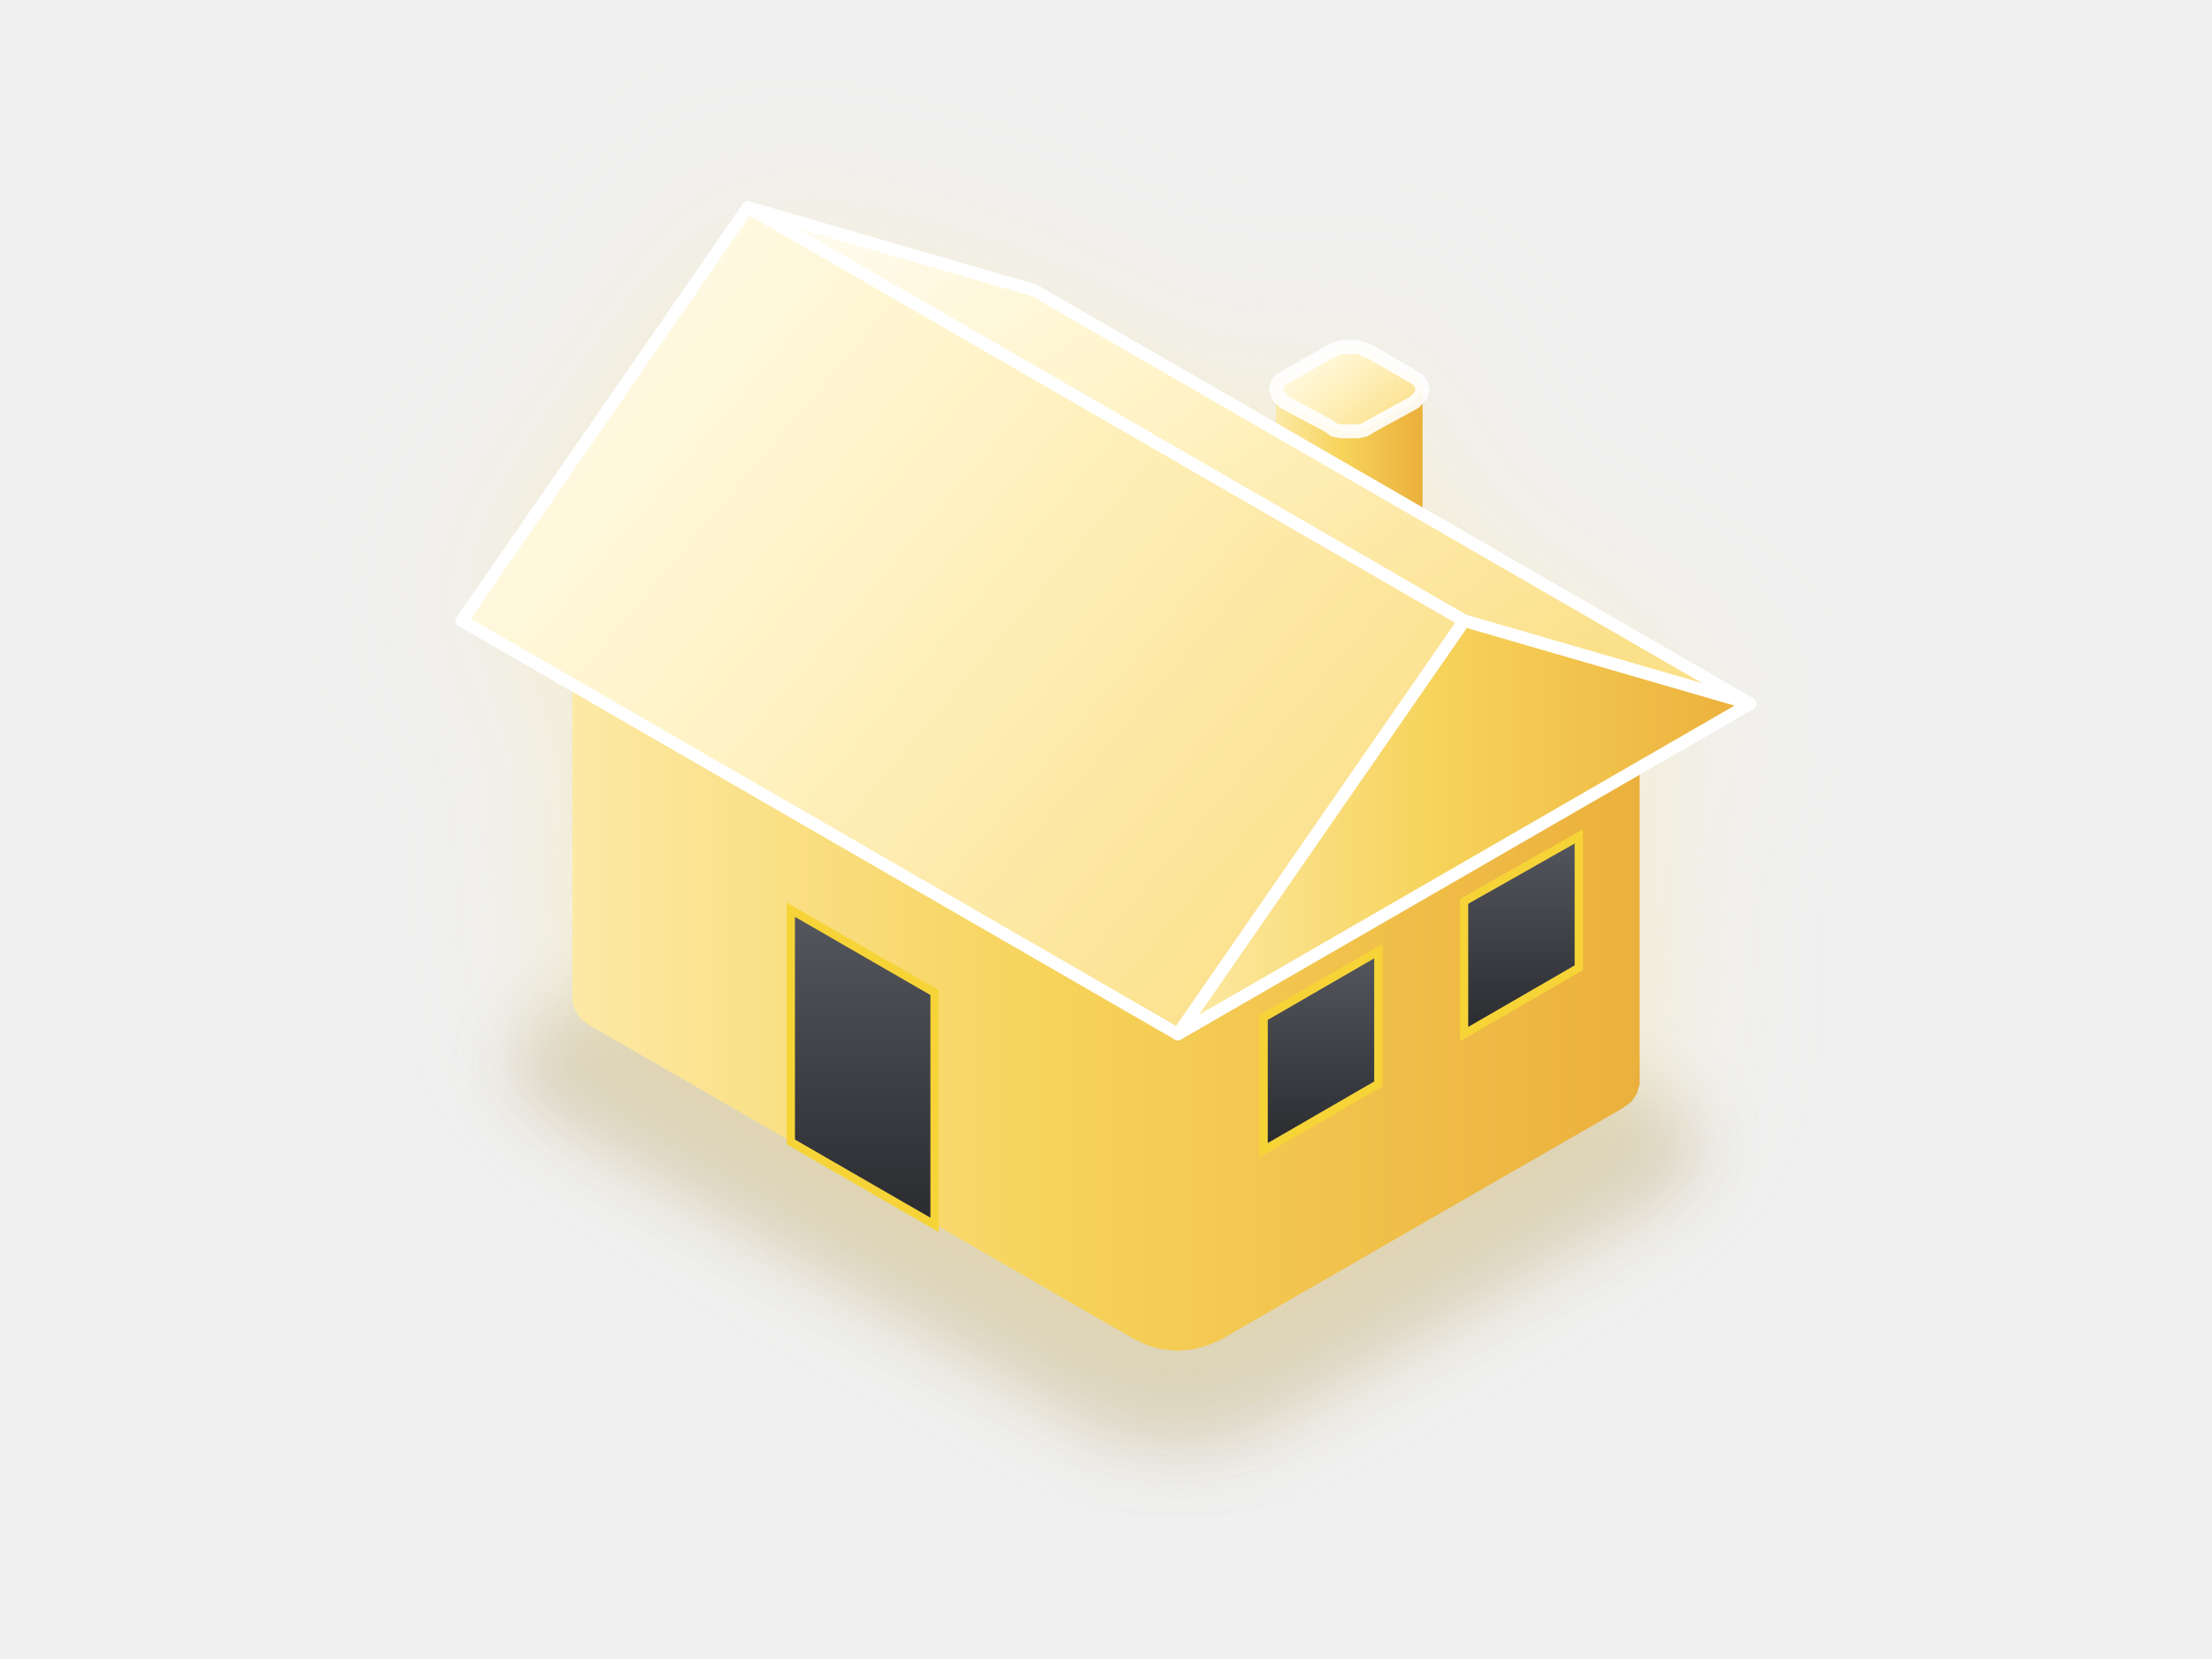
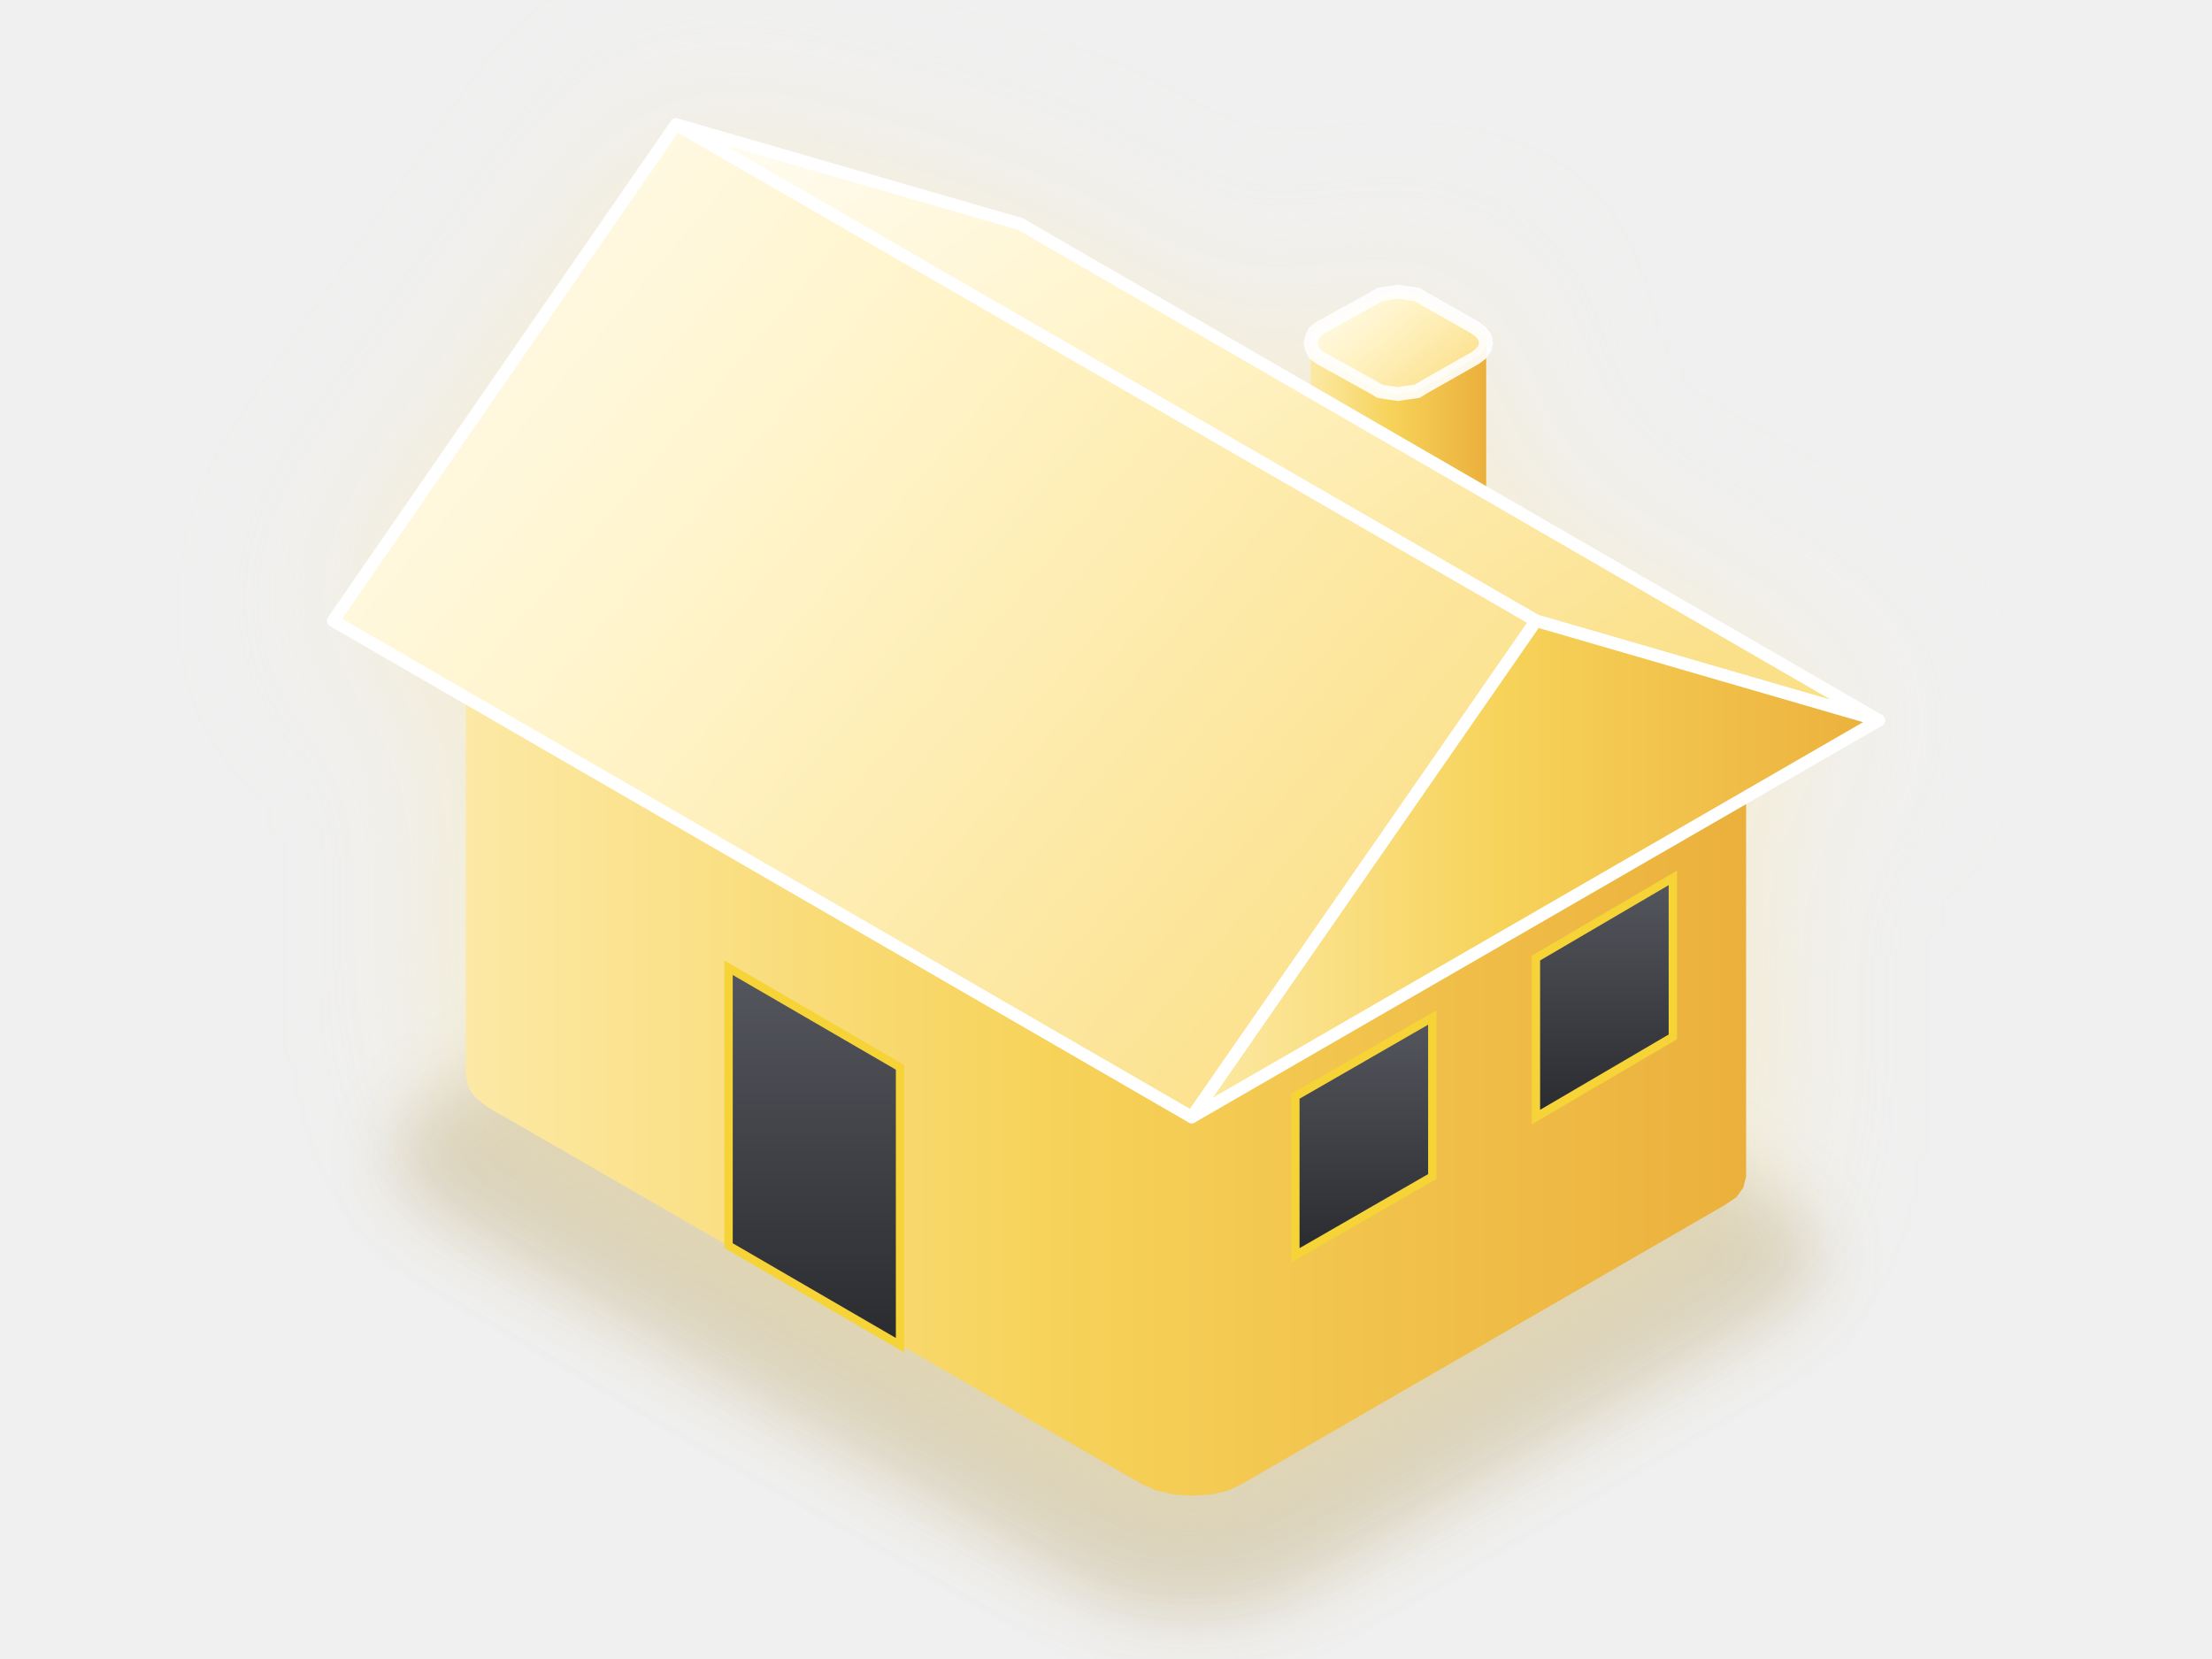
- <svg xmlns="http://www.w3.org/2000/svg" class="ii-home" width="240" height="180" viewBox="0 0 160 120" fill="none" aria-hidden="true">
-   <style>.ii-home *{transform-box:fill-box}.ii-home .obj{animation:ii-rise .6s cubic-bezier(.05,.7,.1,1) both;transition:translate .4s cubic-bezier(.05,.7,.1,1)}.ii-home .pt{animation:ii-drop .55s cubic-bezier(.05,.7,.1,1) .2s both}.ii-home .gw{opacity:.4;animation:ii-breathe 4s cubic-bezier(.45,0,.55,1) 1s infinite;transition:opacity .35s}.ii-home .sh{transform-origin:40% 40%;animation:ii-in .6s ease-out both;transition:transform .4s cubic-bezier(.05,.7,.1,1),opacity .4s}.ii-home .sn{translate:-60px 0;animation:ii-sheen 1.2s cubic-bezier(.05,.7,.1,1) .45s both}.ii-home .win{transition:fill .4s ease-out}:is(.ml-protect:hover,.ml-protect:focus-visible) .ii-home .obj{translate:0 -5px}:is(.ml-protect:hover,.ml-protect:focus-visible) .ii-home .sh{transform:scale(.92);opacity:.14}:is(.ml-protect:hover,.ml-protect:focus-visible) .ii-home .gw{opacity:.8;animation:none}:is(.ml-protect:hover,.ml-protect:focus-visible) .ii-home .sn{animation:ii-sheen 1.2s cubic-bezier(.05,.7,.1,1) both}:is(.ml-protect:hover,.ml-protect:focus-visible) .ii-home .win{fill:#FFE79A}@keyframes ii-rise{from{opacity:0;transform:translateY(10px)}}@keyframes ii-drop{from{opacity:0;transform:translateY(-8px)}}@keyframes ii-in{from{opacity:0}}@keyframes ii-breathe{50%{opacity:.65}}@keyframes ii-sheen{from{translate:-60px 0}to{translate:220px 0}}@media (prefers-reduced-motion:reduce){.ii-home *{animation:none!important;transition:none!important}}</style>
+ <svg xmlns="http://www.w3.org/2000/svg" class="ii-home" width="240" height="180" viewBox="0 0 160 120" fill="none" style="overflow:visible" aria-hidden="true">
+   <style>.ii-home *{transform-box:fill-box}.ii-home .obj{animation:ii-rise .6s cubic-bezier(.05,.7,.1,1) both;transition:translate .4s cubic-bezier(.05,.7,.1,1)}.ii-home .pt{animation:ii-drop .55s cubic-bezier(.05,.7,.1,1) .2s both}.ii-home .gw{opacity:.4;animation:ii-breathe 4s cubic-bezier(.45,0,.55,1) 1s infinite;transition:opacity .35s}.ii-home .sh{transform-origin:40% 40%;animation:ii-in .6s ease-out both;transition:transform .4s cubic-bezier(.05,.7,.1,1),opacity .4s}.ii-home .sn{translate:-60px 0;animation:ii-sheen 1.2s cubic-bezier(.05,.7,.1,1) .45s both}.ii-home .win{transition:fill .4s ease-out}.ii-home .hl{opacity:0;transition:opacity .45s ease-out}:is(.ml-protect:hover,.ml-protect:focus-visible) .ii-home .hl{opacity:.9}:is(.ml-protect:hover,.ml-protect:focus-visible) .ii-home .obj{translate:0 -5px}:is(.ml-protect:hover,.ml-protect:focus-visible) .ii-home .sh{transform:scale(.92);opacity:.14}:is(.ml-protect:hover,.ml-protect:focus-visible) .ii-home .gw{opacity:1;animation:none}:is(.ml-protect:hover,.ml-protect:focus-visible) .ii-home .sn{animation:ii-sheen 1.2s cubic-bezier(.05,.7,.1,1) both}:is(.ml-protect:hover,.ml-protect:focus-visible) .ii-home .win{fill:#FFE79A}@keyframes ii-rise{from{opacity:0;transform:translateY(10px)}}@keyframes ii-drop{from{opacity:0;transform:translateY(-8px)}}@keyframes ii-in{from{opacity:0}}@keyframes ii-breathe{50%{opacity:.65}}@keyframes ii-sheen{from{translate:-60px 0}to{translate:220px 0}}@media (prefers-reduced-motion:reduce){.ii-home *{animation:none!important;transition:none!important}}</style>
  <defs>
    <linearGradient id="ii-home-t" x1="0" y1="0" x2="1" y2=".7">
      <stop offset="0" stop-color="#FFFDF5" />
      <stop offset=".5" stop-color="#FFF2C2" />
      <stop offset="1" stop-color="#FBE08A" />
    </linearGradient>
    <linearGradient id="ii-home-s" x1="0" y1="0" x2="1" y2="0">
      <stop offset="0" stop-color="#FCE9A6" />
      <stop offset=".45" stop-color="#F7D35A" />
      <stop offset="1" stop-color="#EBB03C" />
    </linearGradient>
    <linearGradient id="ii-home-g" x1="0" y1="0" x2="0" y2="1">
      <stop offset="0" stop-color="#55575E" />
      <stop offset="1" stop-color="#2A2B2F" />
    </linearGradient>
    <linearGradient id="ii-home-h" x1="0" y1="0" x2="1" y2="0">
      <stop offset="0" stop-color="#fff" stop-opacity="0" />
      <stop offset=".5" stop-color="#fff" stop-opacity=".8" />
      <stop offset="1" stop-color="#fff" stop-opacity="0" />
    </linearGradient>
    <filter id="ii-home-b" x="-50%" y="-50%" width="200%" height="200%">
      <feGaussianBlur stdDeviation="6" />
    </filter>
+     <filter id="ii-home-hb" x="-80%" y="-80%" width="260%" height="260%">
+       <feGaussianBlur stdDeviation="14" />
+     </filter>
    <filter id="ii-home-sb" x="-30%" y="-30%" width="160%" height="160%">
      <feGaussianBlur stdDeviation="2.4" />
    </filter>
  </defs>
-   <path class="sh" d="M91.4 103.5 L89.6 104.3 L87.5 104.8 L85.2 105.0 L82.9 104.8 L80.8 104.3 L79.0 103.5 L39.6 80.8 L38.2 79.7 L37.3 78.5 L37.0 77.2 L37.3 75.9 L38.2 74.7 L39.6 73.6 L68.6 56.9 L70.4 56.1 L72.5 55.6 L74.8 55.4 L77.1 55.6 L79.2 56.1 L81.0 56.9 L120.4 79.6 L121.8 80.6 L122.7 81.9 L123.0 83.2 L122.7 84.5 L121.8 85.7 L120.4 86.8 Z" fill="#8A6A12" opacity=".22" filter="url(#ii-home-sb)" />
+   <path class="sh" d="M93.7 115.2 L91.5 116.2 L88.9 116.8 L86.2 117.0 L83.5 116.8 L80.9 116.2 L78.8 115.2 L31.5 87.9 L29.8 86.7 L28.8 85.2 L28.4 83.6 L28.8 82.1 L29.8 80.6 L31.5 79.3 L66.3 59.2 L68.5 58.3 L71.1 57.7 L73.8 57.5 L76.5 57.7 L79.1 58.3 L81.2 59.2 L128.5 86.5 L130.2 87.8 L131.2 89.2 L131.6 90.8 L131.2 92.4 L130.2 93.9 L128.5 95.1 Z" fill="#8A6A12" opacity=".22" filter="url(#ii-home-sb)" />
  <g class="obj">
+     <g class="hl" filter="url(#ii-home-hb)">
+       <g>
+         <path d="M33.7 43.4 L33.9 42.7 L34.4 41.9 L35.3 41.3 L70.1 21.2 L71.1 20.7 L72.4 20.4 L73.8 20.3 L75.1 20.4 L76.4 20.7 L77.5 21.2 L124.7 48.5 L125.6 49.1 L126.1 49.8 L126.3 50.6 L126.3 85.1 L126.1 85.9 L125.6 86.6 L124.7 87.2 L89.9 107.3 L88.9 107.8 L87.6 108.1 L86.2 108.2 L84.9 108.1 L83.6 107.8 L82.5 107.3 L35.3 80.1 L34.4 79.4 L33.9 78.7 L33.7 77.9 Z" fill="#FCE38A" />
+         <path d="M89.9 72.9 L88.9 73.4 L87.6 73.7 L86.2 73.8 L84.9 73.7 L83.6 73.4 L82.5 72.9 L35.3 45.6 L34.4 45.0 L33.9 44.2 L33.7 43.4 L33.9 42.7 L34.4 41.9 L35.3 41.3 L70.1 21.2 L71.1 20.7 L72.4 20.4 L73.8 20.3 L75.1 20.4 L76.4 20.7 L77.5 21.2 L124.7 48.5 L125.6 49.1 L126.1 49.8 L126.3 50.6 L126.1 51.4 L125.6 52.1 L124.7 52.8 Z" fill="#FCE38A" />
+         <path d="M89.9 72.9 L88.9 73.4 L87.6 73.7 L86.2 73.8 L84.9 73.7 L83.6 73.4 L82.5 72.9 L35.3 45.6 L34.4 45.0 L33.9 44.2 L33.7 43.4 L33.9 42.7 L34.4 41.9 L35.3 41.3 L70.1 21.2 L71.1 20.7 L72.4 20.4 L73.8 20.3 L75.1 20.4 L76.4 20.7 L77.5 21.2 L124.7 48.5 L125.6 49.1 L126.1 49.8 L126.3 50.6 L126.1 51.4 L125.6 52.1 L124.7 52.8 Z" stroke="#fff" stroke-width="1" opacity=".9" />
+       </g>
+       <path class="win" d="M52.7 70.0 L65.1 77.2 L65.1 97.3 L52.7 90.1 Z" fill="#FCE38A" stroke="#F6D438" stroke-width=".6" />
+       <path class="win" d="M121.0 63.5 L111.1 69.3 L111.1 80.8 L121.0 75.0 Z" fill="#FCE38A" stroke="#F6D438" stroke-width=".6" />
+       <path class="win" d="M103.6 73.6 L93.7 79.3 L93.7 90.8 L103.6 85.1 Z" fill="#FCE38A" stroke="#F6D438" stroke-width=".6" />
+       <g class="pt">
+         <g>
+           <path d="M94.8 24.8 L94.9 24.4 L95.1 24.0 L95.5 23.7 L99.3 21.6 L99.8 21.3 L100.4 21.2 L101.1 21.1 L101.8 21.2 L102.5 21.3 L103.0 21.6 L106.7 23.7 L107.1 24.0 L107.4 24.4 L107.5 24.8 L107.5 47.8 L107.4 48.1 L107.1 48.5 L106.7 48.8 L103.0 51.0 L102.5 51.2 L101.8 51.4 L101.1 51.4 L100.4 51.4 L99.8 51.2 L99.3 51.0 L95.5 48.8 L95.1 48.5 L94.9 48.1 L94.8 47.8 Z" fill="#FCE38A" />
+           <path d="M103.0 28.0 L102.5 28.3 L101.8 28.4 L101.1 28.5 L100.4 28.4 L99.8 28.3 L99.3 28.0 L95.5 25.9 L95.1 25.6 L94.9 25.2 L94.8 24.8 L94.9 24.4 L95.1 24.0 L95.5 23.7 L99.3 21.6 L99.8 21.3 L100.4 21.2 L101.1 21.1 L101.8 21.2 L102.5 21.3 L103.0 21.6 L106.7 23.7 L107.1 24.0 L107.4 24.4 L107.5 24.8 L107.4 25.2 L107.1 25.6 L106.7 25.9 Z" fill="#FCE38A" />
+           <path d="M103.0 28.0 L102.5 28.3 L101.8 28.4 L101.1 28.5 L100.4 28.4 L99.8 28.3 L99.3 28.0 L95.5 25.9 L95.1 25.6 L94.9 25.2 L94.8 24.8 L94.9 24.4 L95.1 24.0 L95.5 23.7 L99.3 21.6 L99.8 21.3 L100.4 21.2 L101.1 21.1 L101.8 21.2 L102.5 21.3 L103.0 21.6 L106.7 23.7 L107.1 24.0 L107.4 24.4 L107.5 24.8 L107.4 25.2 L107.1 25.6 L106.7 25.9 Z" stroke="#fff" stroke-width="1" opacity=".9" />
+         </g>
+         <path d="M73.8 16.2 L135.9 52.1 L111.1 44.9 L48.9 9.0 Z" fill="#FCE38A" stroke="#fff" stroke-width=".9" stroke-linejoin="round" />
+         <path d="M135.9 52.1 L86.2 80.8 L111.1 44.9 Z" fill="#FCE38A" stroke="#fff" stroke-width=".9" stroke-linejoin="round" />
+         <path d="M24.1 44.9 L86.2 80.8 L111.1 44.9 L48.9 9.0 Z" fill="#FCE38A" stroke="#fff" stroke-width=".9" stroke-linejoin="round" />
+       </g>
+     </g>
    <g class="gw" filter="url(#ii-home-b)">
      <g>
-         <path d="M41.4 43.7 L41.6 43.1 L42.0 42.4 L42.7 41.9 L71.7 25.2 L72.6 24.8 L73.7 24.5 L74.8 24.4 L76.0 24.5 L77.0 24.8 L77.9 25.2 L117.3 47.9 L118.0 48.4 L118.4 49.0 L118.6 49.7 L118.6 78.4 L118.4 79.1 L118.0 79.7 L117.3 80.2 L88.3 96.9 L87.4 97.3 L86.3 97.6 L85.2 97.7 L84.0 97.6 L83.0 97.3 L82.1 96.9 L42.7 74.2 L42.0 73.7 L41.6 73.1 L41.4 72.4 Z" fill="#FCE38A" />
-         <path d="M88.3 68.2 L87.4 68.6 L86.3 68.9 L85.2 69.0 L84.0 68.9 L83.0 68.6 L82.1 68.2 L42.7 45.5 L42.0 45.0 L41.6 44.4 L41.4 43.7 L41.6 43.1 L42.0 42.4 L42.7 41.9 L71.7 25.2 L72.6 24.8 L73.7 24.5 L74.8 24.4 L76.0 24.5 L77.0 24.8 L77.9 25.2 L117.3 47.9 L118.0 48.4 L118.4 49.0 L118.6 49.7 L118.4 50.3 L118.0 51.0 L117.3 51.5 Z" fill="#FCE38A" />
-         <path d="M88.3 68.2 L87.4 68.6 L86.3 68.9 L85.2 69.0 L84.0 68.9 L83.0 68.6 L82.1 68.2 L42.7 45.5 L42.0 45.0 L41.6 44.4 L41.4 43.7 L41.6 43.1 L42.0 42.4 L42.7 41.9 L71.7 25.2 L72.6 24.8 L73.7 24.5 L74.8 24.4 L76.0 24.5 L77.0 24.8 L77.9 25.2 L117.3 47.9 L118.0 48.4 L118.4 49.0 L118.6 49.7 L118.4 50.3 L118.0 51.0 L117.3 51.5 Z" stroke="#fff" stroke-width="1" opacity=".9" />
+         <path d="M33.7 43.4 L33.9 42.7 L34.4 41.9 L35.3 41.3 L70.1 21.2 L71.1 20.7 L72.4 20.4 L73.8 20.3 L75.1 20.4 L76.4 20.7 L77.5 21.2 L124.7 48.5 L125.6 49.1 L126.1 49.8 L126.3 50.6 L126.3 85.1 L126.1 85.9 L125.6 86.6 L124.7 87.2 L89.9 107.3 L88.9 107.8 L87.6 108.1 L86.2 108.2 L84.9 108.1 L83.6 107.8 L82.5 107.3 L35.3 80.1 L34.4 79.4 L33.9 78.7 L33.7 77.9 Z" fill="#FCE38A" />
+         <path d="M89.9 72.9 L88.9 73.4 L87.6 73.7 L86.2 73.8 L84.9 73.7 L83.6 73.4 L82.5 72.9 L35.3 45.6 L34.4 45.0 L33.9 44.2 L33.7 43.4 L33.9 42.7 L34.4 41.9 L35.3 41.3 L70.1 21.2 L71.1 20.7 L72.4 20.4 L73.8 20.3 L75.1 20.4 L76.4 20.7 L77.5 21.2 L124.7 48.5 L125.6 49.1 L126.1 49.8 L126.3 50.6 L126.1 51.4 L125.6 52.1 L124.7 52.8 Z" fill="#FCE38A" />
+         <path d="M89.9 72.9 L88.9 73.4 L87.6 73.7 L86.2 73.8 L84.9 73.7 L83.6 73.4 L82.5 72.9 L35.3 45.6 L34.4 45.0 L33.9 44.2 L33.7 43.4 L33.9 42.7 L34.4 41.9 L35.3 41.3 L70.1 21.2 L71.1 20.7 L72.4 20.4 L73.8 20.3 L75.1 20.4 L76.4 20.7 L77.5 21.2 L124.7 48.5 L125.6 49.1 L126.1 49.8 L126.3 50.6 L126.1 51.4 L125.6 52.1 L124.7 52.8 Z" stroke="#fff" stroke-width="1" opacity=".9" />
      </g>
-       <path class="win" d="M57.2 65.8 L67.6 71.8 L67.6 88.6 L57.2 82.6 Z" fill="#FCE38A" stroke="#F6D438" stroke-width=".6" />
-       <path class="win" d="M114.2 60.5 L105.9 65.2 L105.9 74.8 L114.2 70.0 Z" fill="#FCE38A" stroke="#F6D438" stroke-width=".6" />
-       <path class="win" d="M99.7 68.8 L91.4 73.6 L91.4 83.2 L99.7 78.4 Z" fill="#FCE38A" stroke="#F6D438" stroke-width=".6" />
+       <path class="win" d="M52.7 70.0 L65.1 77.2 L65.1 97.3 L52.7 90.1 Z" fill="#FCE38A" stroke="#F6D438" stroke-width=".6" />
+       <path class="win" d="M121.0 63.5 L111.1 69.3 L111.1 80.8 L121.0 75.0 Z" fill="#FCE38A" stroke="#F6D438" stroke-width=".6" />
+       <path class="win" d="M103.6 73.6 L93.7 79.3 L93.7 90.8 L103.6 85.1 Z" fill="#FCE38A" stroke="#F6D438" stroke-width=".6" />
      <g class="pt">
        <g>
-           <path d="M92.3 28.2 L92.4 27.8 L92.6 27.5 L92.9 27.3 L96.1 25.5 L96.5 25.3 L97.0 25.1 L97.6 25.1 L98.2 25.1 L98.7 25.3 L99.2 25.5 L102.3 27.3 L102.6 27.5 L102.8 27.8 L102.9 28.2 L102.9 47.3 L102.8 47.6 L102.6 47.9 L102.3 48.2 L99.2 50.0 L98.7 50.2 L98.2 50.3 L97.6 50.4 L97.0 50.3 L96.5 50.2 L96.1 50.0 L92.9 48.2 L92.6 47.9 L92.4 47.6 L92.3 47.3 Z" fill="#FCE38A" />
-           <path d="M99.2 30.8 L98.7 31.1 L98.2 31.2 L97.6 31.2 L97.0 31.2 L96.5 31.1 L96.1 30.8 L92.9 29.1 L92.6 28.8 L92.4 28.5 L92.3 28.2 L92.4 27.8 L92.6 27.5 L92.9 27.3 L96.1 25.5 L96.5 25.3 L97.0 25.1 L97.6 25.1 L98.2 25.1 L98.7 25.3 L99.2 25.5 L102.3 27.3 L102.6 27.5 L102.8 27.8 L102.9 28.2 L102.8 28.5 L102.6 28.8 L102.3 29.1 Z" fill="#FCE38A" />
-           <path d="M99.2 30.8 L98.7 31.1 L98.2 31.2 L97.6 31.2 L97.0 31.2 L96.5 31.1 L96.1 30.8 L92.9 29.1 L92.6 28.8 L92.4 28.5 L92.3 28.2 L92.4 27.8 L92.6 27.5 L92.9 27.3 L96.1 25.5 L96.5 25.3 L97.0 25.1 L97.6 25.1 L98.2 25.1 L98.7 25.3 L99.2 25.5 L102.3 27.3 L102.6 27.5 L102.8 27.8 L102.9 28.2 L102.8 28.5 L102.6 28.8 L102.3 29.1 Z" stroke="#fff" stroke-width="1" opacity=".9" />
+           <path d="M94.8 24.8 L94.9 24.4 L95.1 24.0 L95.5 23.7 L99.3 21.6 L99.8 21.3 L100.4 21.2 L101.1 21.1 L101.8 21.2 L102.5 21.3 L103.0 21.6 L106.7 23.7 L107.1 24.0 L107.4 24.4 L107.5 24.8 L107.5 47.8 L107.4 48.1 L107.1 48.5 L106.7 48.8 L103.0 51.0 L102.5 51.2 L101.8 51.4 L101.1 51.4 L100.4 51.4 L99.8 51.2 L99.3 51.0 L95.5 48.8 L95.1 48.5 L94.9 48.1 L94.8 47.8 Z" fill="#FCE38A" />
+           <path d="M103.0 28.0 L102.5 28.3 L101.8 28.4 L101.1 28.5 L100.4 28.4 L99.8 28.3 L99.3 28.0 L95.5 25.9 L95.1 25.6 L94.9 25.2 L94.8 24.8 L94.9 24.4 L95.1 24.0 L95.5 23.7 L99.3 21.6 L99.8 21.3 L100.4 21.2 L101.1 21.1 L101.8 21.2 L102.5 21.3 L103.0 21.6 L106.7 23.7 L107.1 24.0 L107.4 24.4 L107.5 24.8 L107.4 25.2 L107.1 25.6 L106.7 25.9 Z" fill="#FCE38A" />
+           <path d="M103.0 28.0 L102.5 28.3 L101.8 28.4 L101.1 28.5 L100.4 28.4 L99.8 28.3 L99.3 28.0 L95.5 25.9 L95.1 25.6 L94.9 25.2 L94.8 24.8 L94.9 24.4 L95.1 24.0 L95.5 23.7 L99.3 21.6 L99.8 21.3 L100.4 21.2 L101.1 21.1 L101.8 21.2 L102.5 21.3 L103.0 21.6 L106.7 23.7 L107.1 24.0 L107.4 24.4 L107.5 24.8 L107.4 25.2 L107.1 25.6 L106.7 25.9 Z" stroke="#fff" stroke-width="1" opacity=".9" />
        </g>
-         <path d="M74.8 21.0 L126.6 50.9 L105.9 44.9 L54.1 15.0 Z" fill="#FCE38A" stroke="#fff" stroke-width=".9" stroke-linejoin="round" />
-         <path d="M126.6 50.9 L85.2 74.8 L105.9 44.9 Z" fill="#FCE38A" stroke="#fff" stroke-width=".9" stroke-linejoin="round" />
-         <path d="M33.4 44.9 L85.2 74.8 L105.9 44.9 L54.1 15.0 Z" fill="#FCE38A" stroke="#fff" stroke-width=".9" stroke-linejoin="round" />
+         <path d="M73.8 16.2 L135.9 52.1 L111.1 44.9 L48.9 9.0 Z" fill="#FCE38A" stroke="#fff" stroke-width=".9" stroke-linejoin="round" />
+         <path d="M135.9 52.1 L86.2 80.8 L111.1 44.9 Z" fill="#FCE38A" stroke="#fff" stroke-width=".9" stroke-linejoin="round" />
+         <path d="M24.1 44.9 L86.2 80.8 L111.1 44.9 L48.9 9.0 Z" fill="#FCE38A" stroke="#fff" stroke-width=".9" stroke-linejoin="round" />
      </g>
    </g>
    <g>
-       <path d="M41.4 43.7 L41.6 43.1 L42.0 42.4 L42.7 41.9 L71.7 25.2 L72.6 24.8 L73.7 24.5 L74.8 24.4 L76.0 24.5 L77.0 24.8 L77.9 25.2 L117.3 47.9 L118.0 48.4 L118.4 49.0 L118.6 49.7 L118.6 78.4 L118.4 79.1 L118.0 79.7 L117.3 80.2 L88.3 96.9 L87.4 97.3 L86.3 97.6 L85.2 97.7 L84.0 97.6 L83.0 97.3 L82.1 96.9 L42.7 74.2 L42.0 73.7 L41.6 73.1 L41.4 72.4 Z" fill="url(#ii-home-s)" />
-       <path d="M88.3 68.2 L87.4 68.6 L86.3 68.9 L85.2 69.0 L84.0 68.9 L83.0 68.6 L82.1 68.2 L42.7 45.5 L42.0 45.0 L41.6 44.4 L41.4 43.7 L41.6 43.1 L42.0 42.4 L42.7 41.9 L71.7 25.2 L72.6 24.8 L73.7 24.5 L74.8 24.4 L76.0 24.5 L77.0 24.8 L77.9 25.2 L117.3 47.9 L118.0 48.4 L118.4 49.0 L118.6 49.7 L118.4 50.3 L118.0 51.0 L117.3 51.5 Z" fill="url(#ii-home-t)" />
-       <path d="M88.3 68.2 L87.4 68.6 L86.3 68.9 L85.2 69.0 L84.0 68.9 L83.0 68.6 L82.1 68.2 L42.7 45.5 L42.0 45.0 L41.6 44.4 L41.4 43.7 L41.6 43.1 L42.0 42.4 L42.7 41.9 L71.7 25.2 L72.6 24.8 L73.7 24.5 L74.8 24.4 L76.0 24.5 L77.0 24.8 L77.9 25.2 L117.3 47.9 L118.0 48.4 L118.4 49.0 L118.6 49.7 L118.4 50.3 L118.0 51.0 L117.3 51.5 Z" stroke="#fff" stroke-width="1" opacity=".9" />
+       <path d="M33.7 43.4 L33.9 42.7 L34.4 41.9 L35.3 41.3 L70.1 21.2 L71.1 20.7 L72.4 20.4 L73.8 20.3 L75.1 20.4 L76.4 20.7 L77.5 21.2 L124.7 48.5 L125.6 49.1 L126.1 49.8 L126.3 50.6 L126.3 85.1 L126.1 85.9 L125.6 86.6 L124.7 87.2 L89.9 107.3 L88.9 107.8 L87.6 108.1 L86.2 108.2 L84.9 108.1 L83.6 107.8 L82.5 107.3 L35.3 80.1 L34.4 79.4 L33.9 78.7 L33.7 77.9 Z" fill="url(#ii-home-s)" />
+       <path d="M89.9 72.9 L88.9 73.4 L87.6 73.7 L86.2 73.8 L84.9 73.7 L83.6 73.4 L82.5 72.9 L35.3 45.6 L34.4 45.0 L33.9 44.2 L33.7 43.4 L33.9 42.7 L34.4 41.9 L35.3 41.3 L70.1 21.2 L71.1 20.7 L72.4 20.4 L73.8 20.3 L75.1 20.4 L76.4 20.7 L77.5 21.2 L124.7 48.5 L125.6 49.1 L126.1 49.8 L126.3 50.6 L126.1 51.4 L125.6 52.1 L124.7 52.8 Z" fill="url(#ii-home-t)" />
+       <path d="M89.9 72.9 L88.9 73.4 L87.6 73.7 L86.2 73.8 L84.9 73.7 L83.6 73.4 L82.5 72.9 L35.3 45.6 L34.4 45.0 L33.9 44.2 L33.7 43.4 L33.9 42.7 L34.4 41.9 L35.3 41.3 L70.1 21.2 L71.1 20.7 L72.4 20.4 L73.8 20.3 L75.1 20.4 L76.4 20.7 L77.5 21.2 L124.7 48.5 L125.6 49.1 L126.1 49.8 L126.3 50.6 L126.1 51.4 L125.6 52.1 L124.7 52.8 Z" stroke="#fff" stroke-width="1" opacity=".9" />
    </g>
-     <path class="win" d="M57.2 65.8 L67.6 71.8 L67.6 88.6 L57.2 82.6 Z" fill="url(#ii-home-g)" stroke="#F6D438" stroke-width=".6" />
-     <path class="win" d="M114.2 60.5 L105.9 65.2 L105.9 74.8 L114.2 70.0 Z" fill="url(#ii-home-g)" stroke="#F6D438" stroke-width=".6" />
-     <path class="win" d="M99.7 68.8 L91.4 73.6 L91.4 83.2 L99.7 78.4 Z" fill="url(#ii-home-g)" stroke="#F6D438" stroke-width=".6" />
+     <path class="win" d="M52.7 70.0 L65.1 77.2 L65.1 97.3 L52.7 90.1 Z" fill="url(#ii-home-g)" stroke="#F6D438" stroke-width=".6" />
+     <path class="win" d="M121.0 63.5 L111.1 69.3 L111.1 80.8 L121.0 75.0 Z" fill="url(#ii-home-g)" stroke="#F6D438" stroke-width=".6" />
+     <path class="win" d="M103.6 73.6 L93.7 79.3 L93.7 90.8 L103.6 85.1 Z" fill="url(#ii-home-g)" stroke="#F6D438" stroke-width=".6" />
    <g class="pt">
      <g>
-         <path d="M92.3 28.2 L92.4 27.8 L92.6 27.5 L92.9 27.3 L96.1 25.5 L96.5 25.3 L97.0 25.1 L97.6 25.1 L98.2 25.1 L98.7 25.3 L99.2 25.5 L102.3 27.3 L102.6 27.5 L102.8 27.8 L102.9 28.2 L102.9 47.3 L102.8 47.6 L102.6 47.9 L102.3 48.2 L99.2 50.0 L98.7 50.2 L98.2 50.3 L97.6 50.4 L97.0 50.3 L96.5 50.2 L96.1 50.0 L92.9 48.2 L92.6 47.9 L92.4 47.6 L92.3 47.3 Z" fill="url(#ii-home-s)" />
-         <path d="M99.2 30.8 L98.7 31.1 L98.2 31.2 L97.6 31.2 L97.0 31.2 L96.5 31.1 L96.1 30.8 L92.9 29.1 L92.6 28.8 L92.4 28.5 L92.3 28.2 L92.4 27.8 L92.6 27.5 L92.9 27.3 L96.1 25.5 L96.5 25.3 L97.0 25.1 L97.6 25.1 L98.2 25.1 L98.7 25.3 L99.2 25.5 L102.3 27.3 L102.6 27.5 L102.8 27.8 L102.9 28.2 L102.8 28.5 L102.6 28.8 L102.3 29.1 Z" fill="url(#ii-home-t)" />
-         <path d="M99.2 30.8 L98.7 31.1 L98.2 31.2 L97.6 31.2 L97.0 31.2 L96.5 31.1 L96.1 30.8 L92.9 29.1 L92.6 28.8 L92.4 28.5 L92.3 28.2 L92.4 27.8 L92.6 27.5 L92.9 27.3 L96.1 25.5 L96.5 25.3 L97.0 25.1 L97.6 25.1 L98.2 25.1 L98.7 25.3 L99.2 25.5 L102.3 27.3 L102.6 27.5 L102.8 27.8 L102.9 28.2 L102.8 28.5 L102.6 28.8 L102.3 29.1 Z" stroke="#fff" stroke-width="1" opacity=".9" />
+         <path d="M94.8 24.8 L94.9 24.4 L95.1 24.0 L95.5 23.7 L99.3 21.6 L99.8 21.3 L100.4 21.2 L101.1 21.1 L101.8 21.2 L102.5 21.3 L103.0 21.6 L106.7 23.7 L107.1 24.0 L107.4 24.4 L107.5 24.8 L107.5 47.8 L107.4 48.1 L107.1 48.5 L106.7 48.8 L103.0 51.0 L102.5 51.2 L101.8 51.4 L101.1 51.4 L100.4 51.4 L99.8 51.2 L99.3 51.0 L95.5 48.8 L95.1 48.5 L94.9 48.1 L94.8 47.8 Z" fill="url(#ii-home-s)" />
+         <path d="M103.0 28.0 L102.5 28.3 L101.8 28.4 L101.1 28.5 L100.4 28.4 L99.8 28.3 L99.3 28.0 L95.5 25.9 L95.1 25.6 L94.9 25.2 L94.8 24.8 L94.9 24.4 L95.1 24.0 L95.5 23.7 L99.3 21.6 L99.8 21.3 L100.4 21.2 L101.1 21.1 L101.8 21.2 L102.5 21.3 L103.0 21.6 L106.7 23.7 L107.1 24.0 L107.4 24.4 L107.5 24.8 L107.4 25.2 L107.1 25.6 L106.7 25.9 Z" fill="url(#ii-home-t)" />
+         <path d="M103.0 28.0 L102.5 28.3 L101.8 28.4 L101.1 28.5 L100.4 28.4 L99.8 28.3 L99.3 28.0 L95.5 25.9 L95.1 25.6 L94.9 25.2 L94.8 24.8 L94.9 24.4 L95.1 24.0 L95.5 23.7 L99.3 21.6 L99.8 21.3 L100.4 21.2 L101.1 21.1 L101.8 21.2 L102.5 21.3 L103.0 21.6 L106.7 23.7 L107.1 24.0 L107.4 24.4 L107.5 24.8 L107.4 25.2 L107.1 25.6 L106.7 25.9 Z" stroke="#fff" stroke-width="1" opacity=".9" />
      </g>
-       <path d="M74.8 21.0 L126.6 50.9 L105.9 44.9 L54.1 15.0 Z" fill="url(#ii-home-t)" stroke="#fff" stroke-width=".9" stroke-linejoin="round" />
-       <path d="M126.6 50.9 L85.2 74.8 L105.9 44.9 Z" fill="url(#ii-home-s)" stroke="#fff" stroke-width=".9" stroke-linejoin="round" />
-       <path d="M33.4 44.9 L85.2 74.8 L105.9 44.9 L54.1 15.0 Z" fill="url(#ii-home-t)" stroke="#fff" stroke-width=".9" stroke-linejoin="round" />
+       <path d="M73.8 16.2 L135.9 52.1 L111.1 44.9 L48.9 9.0 Z" fill="url(#ii-home-t)" stroke="#fff" stroke-width=".9" stroke-linejoin="round" />
+       <path d="M135.9 52.1 L86.2 80.8 L111.1 44.9 Z" fill="url(#ii-home-s)" stroke="#fff" stroke-width=".9" stroke-linejoin="round" />
+       <path d="M24.1 44.9 L86.2 80.8 L111.1 44.9 L48.9 9.0 Z" fill="url(#ii-home-t)" stroke="#fff" stroke-width=".9" stroke-linejoin="round" />
    </g>
  </g>
</svg>
